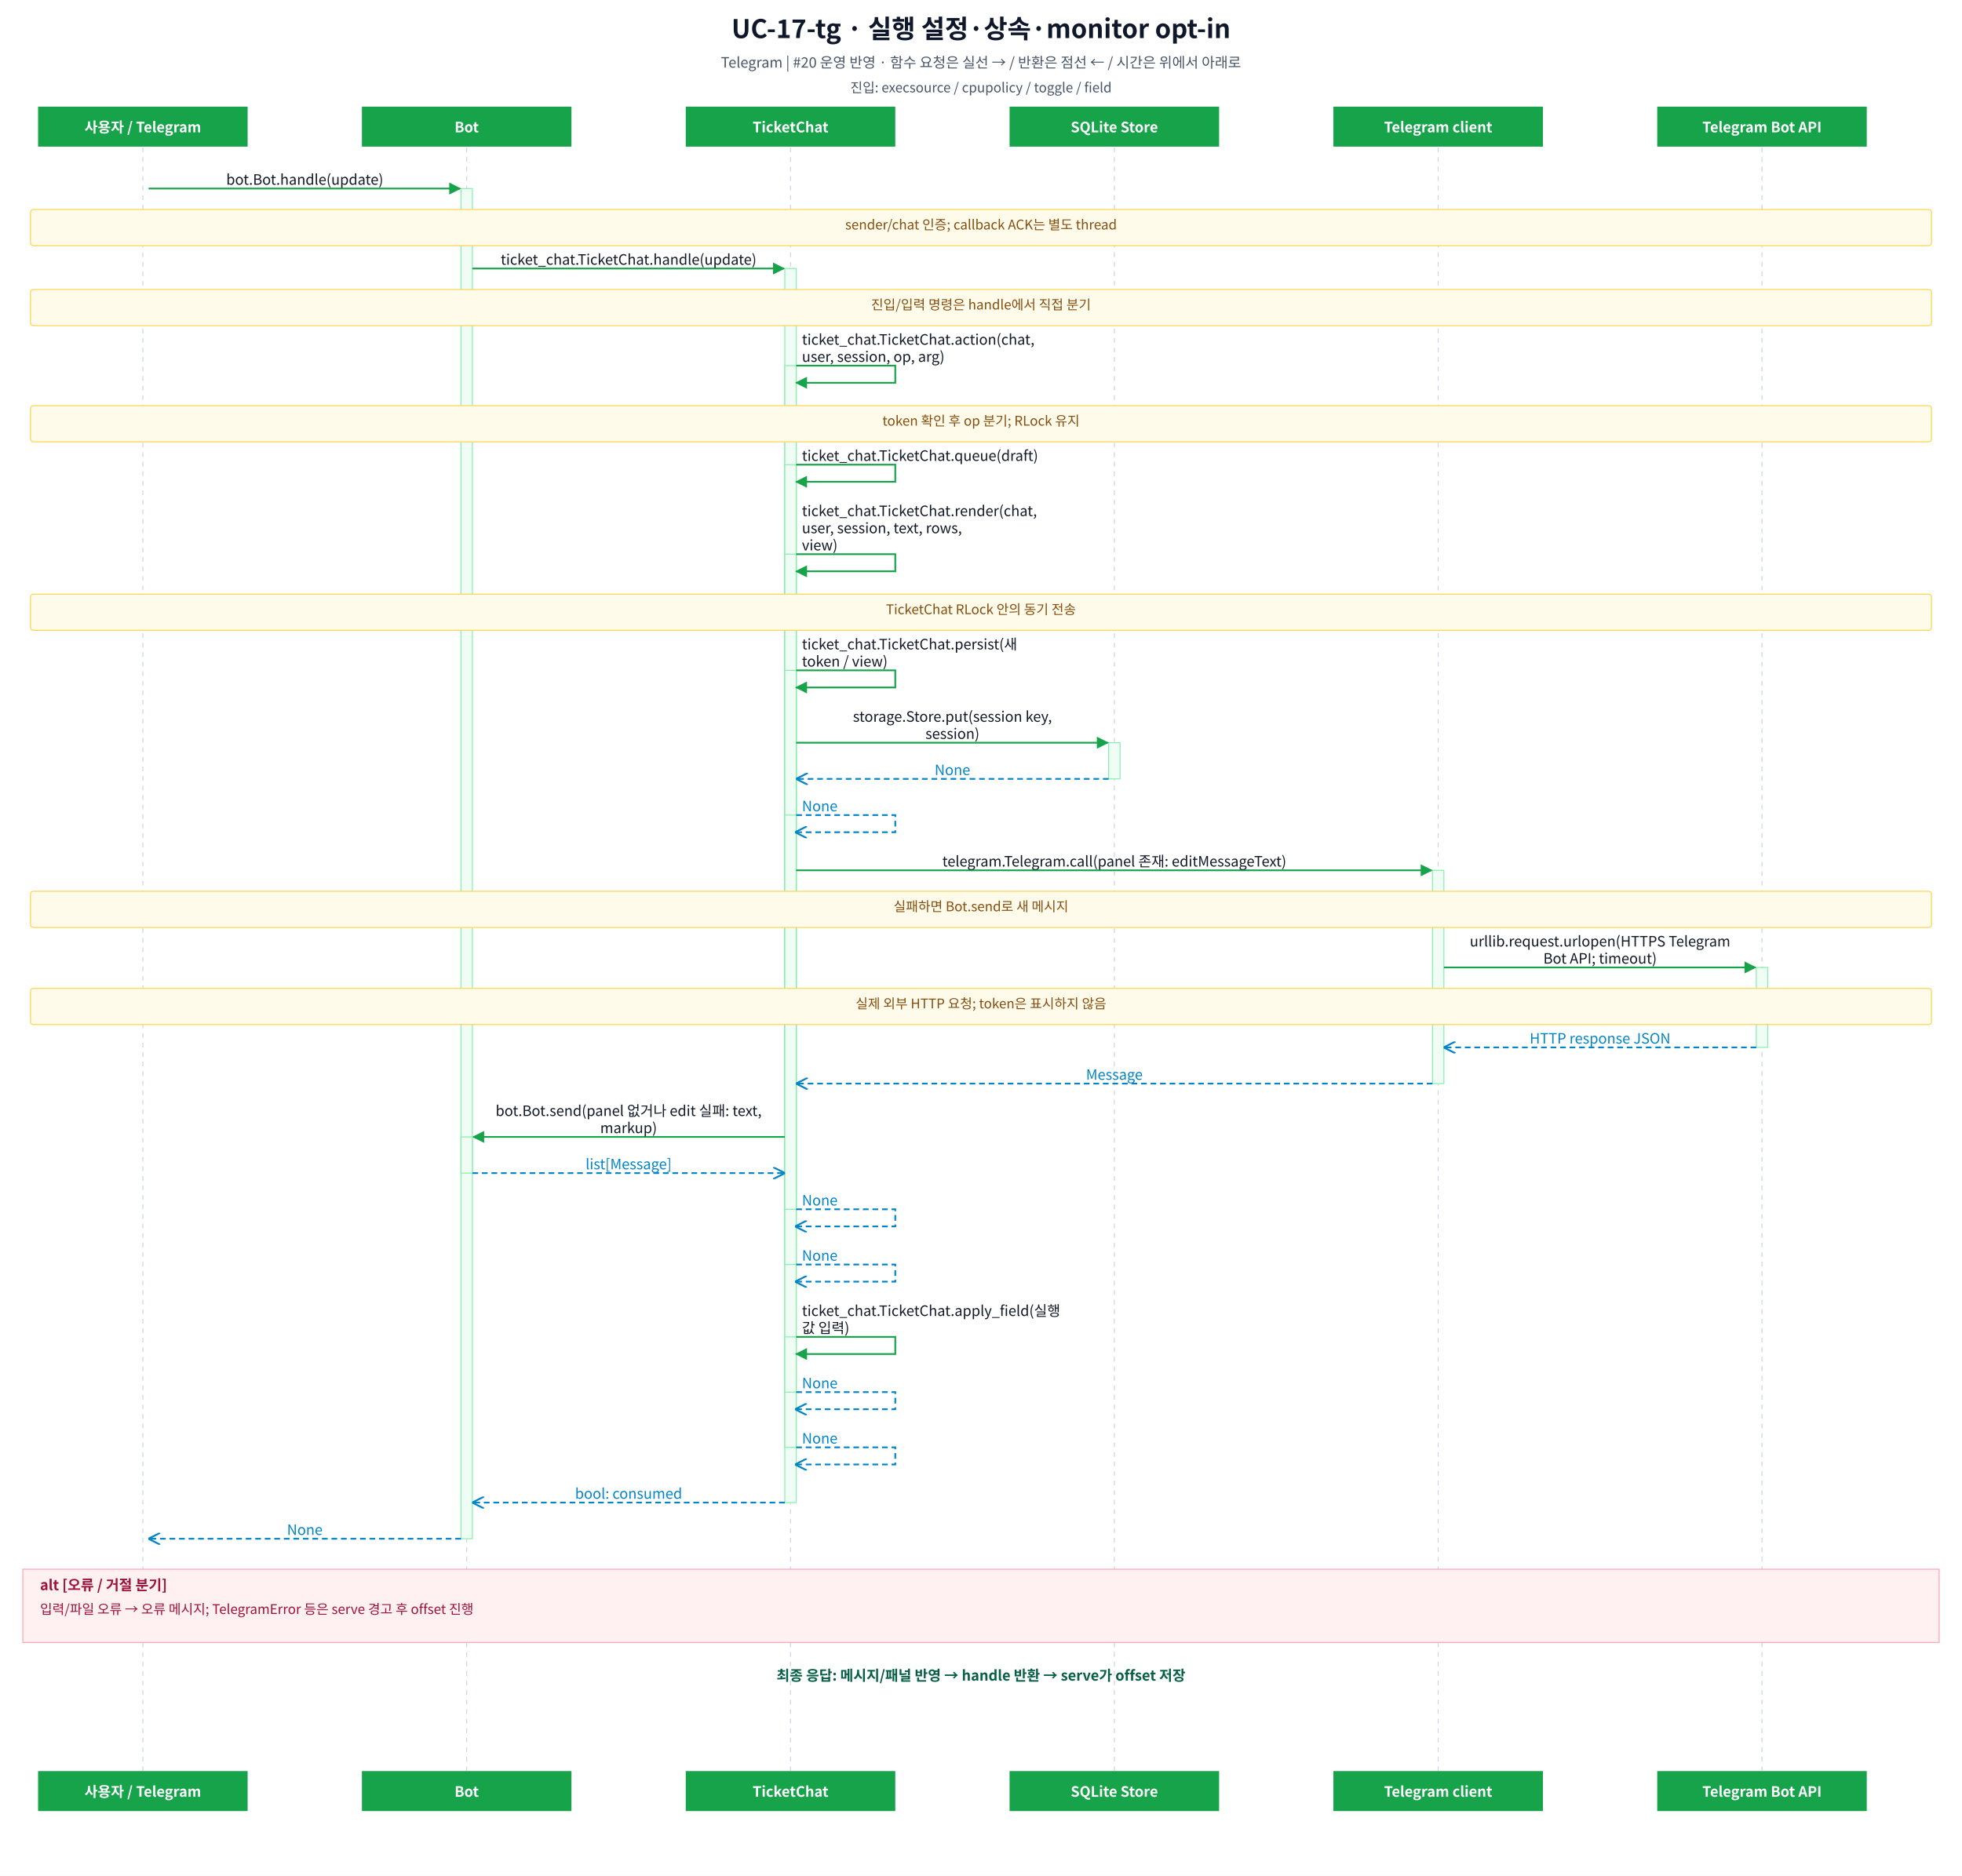
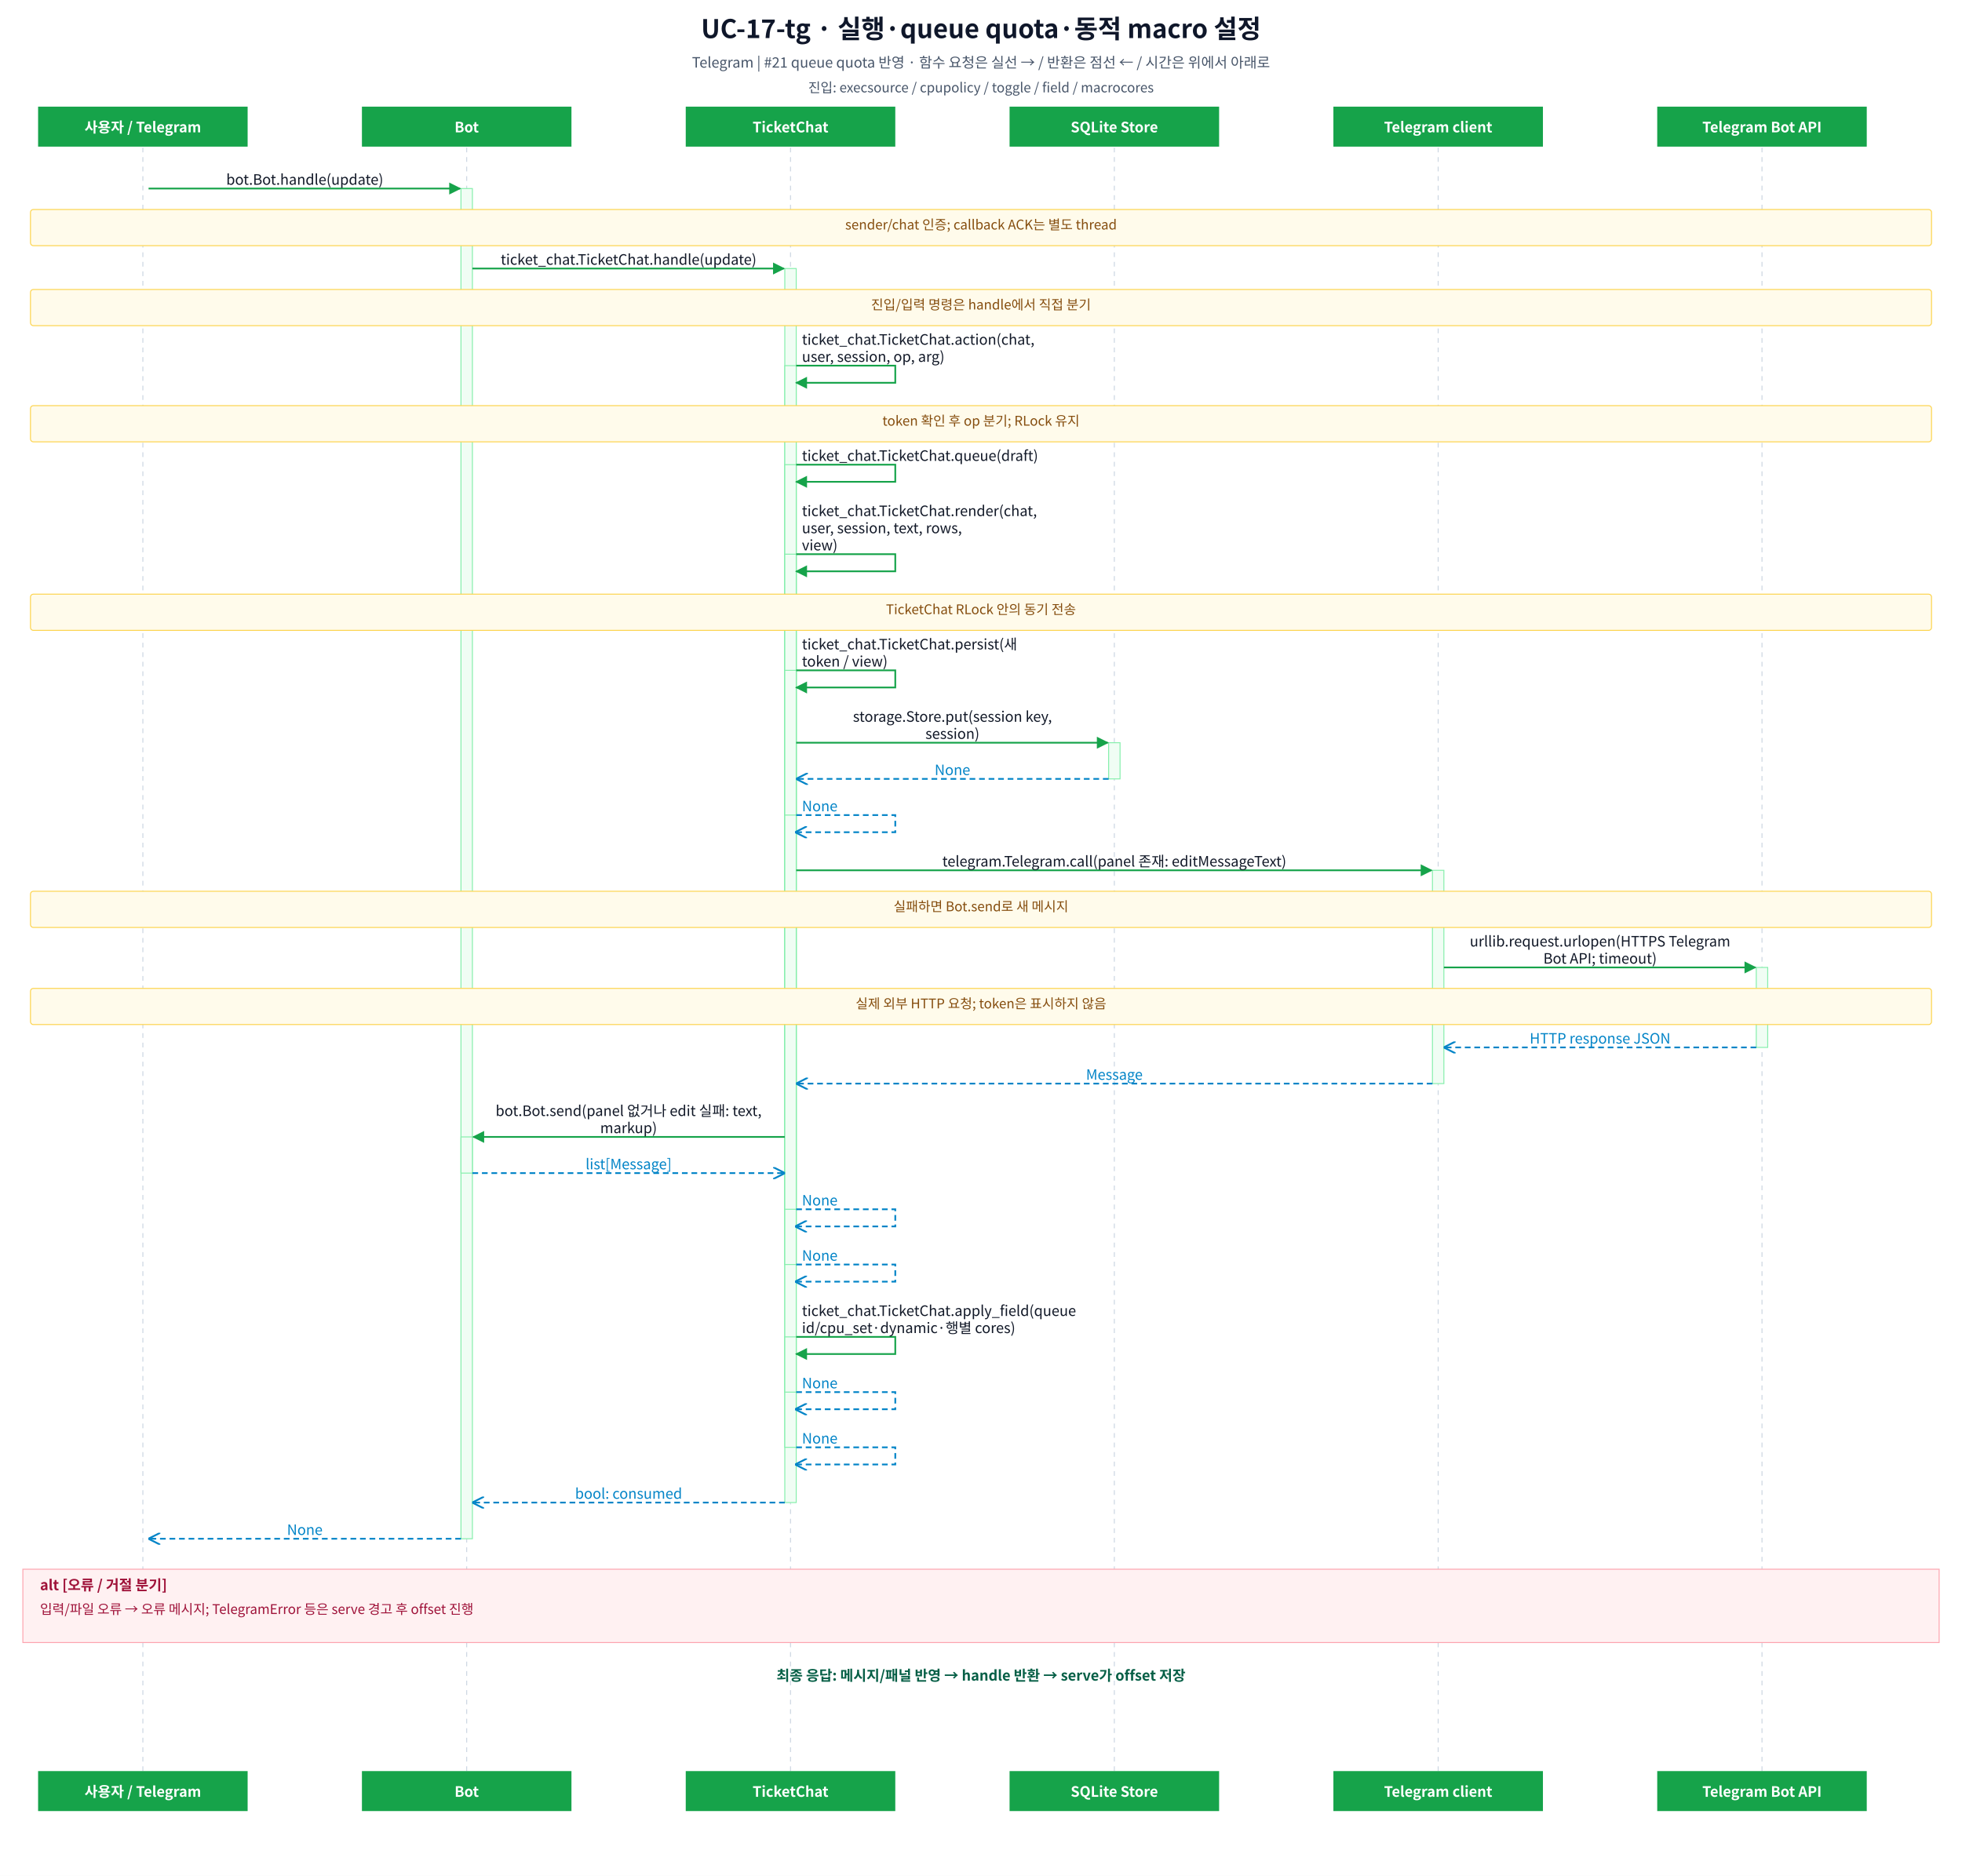
- <svg xmlns="http://www.w3.org/2000/svg" width="2060" height="1970" viewBox="0 0 2060 1970" role="img" aria-label="실행 설정·상속·monitor opt-in">
+ <svg xmlns="http://www.w3.org/2000/svg" width="2060" height="1970" viewBox="0 0 2060 1970" role="img" aria-label="실행·queue quota·동적 macro 설정">
  <defs>
    <marker id="req" viewBox="0 0 10 10" refX="9" refY="5" markerWidth="7" markerHeight="7" orient="auto-start-reverse">
      <path d="M0 0 L10 5 L0 10 z" fill="#16a34a" />
    </marker>
    <marker id="ret" viewBox="0 0 10 10" refX="9" refY="5" markerWidth="7" markerHeight="7" orient="auto-start-reverse">
      <path d="M0 0 L10 5 L0 10" fill="none" stroke="#0284c7" stroke-width="1.5" />
    </marker>
  </defs>
  <rect width="100%" height="100%" fill="white" />
  <g font-family="Noto Sans CJK KR, sans-serif">
-     <text x="1030.0" y="40" text-anchor="middle" font-size="27" fill="#0f172a" font-weight="700">UC-17-tg · 실행 설정·상속·monitor opt-in</text>
-     <text x="1030.0" y="71" text-anchor="middle" font-size="15" fill="#475569">Telegram | #20 운영 반영 · 함수 요청은 실선 → / 반환은 점선 ← / 시간은 위에서 아래로</text>
-     <text x="1030.0" y="97" text-anchor="middle" font-size="14" fill="#475569">진입: execsource / cpupolicy / toggle / field</text>
+     <text x="1030.0" y="40" text-anchor="middle" font-size="27" fill="#0f172a" font-weight="700">UC-17-tg · 실행·queue quota·동적 macro 설정</text>
+     <text x="1030.0" y="71" text-anchor="middle" font-size="15" fill="#475569">Telegram | #21 queue quota 반영 · 함수 요청은 실선 → / 반환은 점선 ← / 시간은 위에서 아래로</text>
+     <text x="1030.0" y="97" text-anchor="middle" font-size="14" fill="#475569">진입: execsource / cpupolicy / toggle / field / macrocores</text>
    <path d="M150.0,155 V1860" stroke="#cbd5e1" stroke-dasharray="5 5" />
    <rect x="40.0" y="112" width="220" height="42" fill="#16a34a" />
    <text x="150.0" y="139" text-anchor="middle" font-size="15" fill="white" font-weight="700">사용자 / Telegram</text>
    <rect x="40.0" y="1860" width="220" height="42" fill="#16a34a" />
    <text x="150.0" y="1887" text-anchor="middle" font-size="15" fill="white" font-weight="700">사용자 / Telegram</text>
    <path d="M490.0,155 V1860" stroke="#cbd5e1" stroke-dasharray="5 5" />
    <rect x="380.0" y="112" width="220" height="42" fill="#16a34a" />
    <text x="490.0" y="139" text-anchor="middle" font-size="15" fill="white" font-weight="700">Bot</text>
    <rect x="380.0" y="1860" width="220" height="42" fill="#16a34a" />
    <text x="490.0" y="1887" text-anchor="middle" font-size="15" fill="white" font-weight="700">Bot</text>
    <path d="M830.0,155 V1860" stroke="#cbd5e1" stroke-dasharray="5 5" />
    <rect x="720.0" y="112" width="220" height="42" fill="#16a34a" />
    <text x="830.0" y="139" text-anchor="middle" font-size="15" fill="white" font-weight="700">TicketChat</text>
    <rect x="720.0" y="1860" width="220" height="42" fill="#16a34a" />
    <text x="830.0" y="1887" text-anchor="middle" font-size="15" fill="white" font-weight="700">TicketChat</text>
    <path d="M1170.0,155 V1860" stroke="#cbd5e1" stroke-dasharray="5 5" />
    <rect x="1060.0" y="112" width="220" height="42" fill="#16a34a" />
    <text x="1170.0" y="139" text-anchor="middle" font-size="15" fill="white" font-weight="700">SQLite Store</text>
    <rect x="1060.0" y="1860" width="220" height="42" fill="#16a34a" />
    <text x="1170.0" y="1887" text-anchor="middle" font-size="15" fill="white" font-weight="700">SQLite Store</text>
    <path d="M1510.0,155 V1860" stroke="#cbd5e1" stroke-dasharray="5 5" />
    <rect x="1400.0" y="112" width="220" height="42" fill="#16a34a" />
    <text x="1510.0" y="139" text-anchor="middle" font-size="15" fill="white" font-weight="700">Telegram client</text>
    <rect x="1400.0" y="1860" width="220" height="42" fill="#16a34a" />
    <text x="1510.0" y="1887" text-anchor="middle" font-size="15" fill="white" font-weight="700">Telegram client</text>
    <path d="M1850.0,155 V1860" stroke="#cbd5e1" stroke-dasharray="5 5" />
    <rect x="1740.0" y="112" width="220" height="42" fill="#16a34a" />
    <text x="1850.0" y="139" text-anchor="middle" font-size="15" fill="white" font-weight="700">Telegram Bot API</text>
    <rect x="1740.0" y="1860" width="220" height="42" fill="#16a34a" />
    <text x="1850.0" y="1887" text-anchor="middle" font-size="15" fill="white" font-weight="700">Telegram Bot API</text>
    <rect x="484.0" y="198" width="12" height="1418" fill="#f0fdf4" stroke="#86efac" />
    <rect x="824.0" y="282" width="12" height="1296" fill="#f0fdf4" stroke="#86efac" />
    <rect x="824.0" y="384" width="12" height="1136" fill="#f0fdf4" stroke="#86efac" />
    <rect x="824.0" y="488" width="12" height="840" fill="#f0fdf4" stroke="#86efac" />
    <rect x="824.0" y="582" width="12" height="688" fill="#f0fdf4" stroke="#86efac" />
    <rect x="1504.0" y="914" width="12" height="224" fill="#f0fdf4" stroke="#86efac" />
    <rect x="824.0" y="704" width="12" height="152" fill="#f0fdf4" stroke="#86efac" />
    <rect x="1844.0" y="1016" width="12" height="84" fill="#f0fdf4" stroke="#86efac" />
    <rect x="824.0" y="1404" width="12" height="58" fill="#f0fdf4" stroke="#86efac" />
    <rect x="1164.0" y="780" width="12" height="38" fill="#f0fdf4" stroke="#86efac" />
    <rect x="484.0" y="1194" width="12" height="38" fill="#f0fdf4" stroke="#86efac" />
    <path d="M156.0,198 H483.0" fill="none" stroke="#16a34a" stroke-width="1.8" marker-end="url(#req)" />
    <text x="320.0" y="194" text-anchor="middle" font-size="15" fill="#111827">bot.Bot.handle(update)</text>
    <rect x="32" y="220" width="1996" height="38" rx="3" fill="#fffbeb" stroke="#fcd34d" />
    <text x="1030.0" y="241" text-anchor="middle" font-size="14" fill="#854d0e">sender/chat 인증; callback ACK는 별도 thread</text>
    <path d="M496.0,282 H823.0" fill="none" stroke="#16a34a" stroke-width="1.8" marker-end="url(#req)" />
    <text x="660.0" y="278" text-anchor="middle" font-size="15" fill="#111827">ticket_chat.TicketChat.handle(update)</text>
    <rect x="32" y="304" width="1996" height="38" rx="3" fill="#fffbeb" stroke="#fcd34d" />
    <text x="1030.0" y="325" text-anchor="middle" font-size="14" fill="#854d0e">진입/입력 명령은 handle에서 직접 분기</text>
    <path d="M836.0,384 H940.0 V402 H836.0" fill="none" stroke="#16a34a" stroke-width="1.8" marker-end="url(#req)" />
    <text x="842.0" y="362" text-anchor="start" font-size="15" fill="#111827">ticket_chat.TicketChat.action(chat,</text>
    <text x="842.0" y="380" text-anchor="start" font-size="15" fill="#111827">user, session, op, arg)</text>
    <rect x="32" y="426" width="1996" height="38" rx="3" fill="#fffbeb" stroke="#fcd34d" />
    <text x="1030.0" y="447" text-anchor="middle" font-size="14" fill="#854d0e">token 확인 후 op 분기; RLock 유지</text>
    <path d="M836.0,488 H940.0 V506 H836.0" fill="none" stroke="#16a34a" stroke-width="1.8" marker-end="url(#req)" />
    <text x="842.0" y="484" text-anchor="start" font-size="15" fill="#111827">ticket_chat.TicketChat.queue(draft)</text>
    <path d="M836.0,582 H940.0 V600 H836.0" fill="none" stroke="#16a34a" stroke-width="1.8" marker-end="url(#req)" />
    <text x="842.0" y="542" text-anchor="start" font-size="15" fill="#111827">ticket_chat.TicketChat.render(chat,</text>
    <text x="842.0" y="560" text-anchor="start" font-size="15" fill="#111827">user, session, text, rows,</text>
    <text x="842.0" y="578" text-anchor="start" font-size="15" fill="#111827">view)</text>
    <rect x="32" y="624" width="1996" height="38" rx="3" fill="#fffbeb" stroke="#fcd34d" />
    <text x="1030.0" y="645" text-anchor="middle" font-size="14" fill="#854d0e">TicketChat RLock 안의 동기 전송</text>
    <path d="M836.0,704 H940.0 V722 H836.0" fill="none" stroke="#16a34a" stroke-width="1.8" marker-end="url(#req)" />
    <text x="842.0" y="682" text-anchor="start" font-size="15" fill="#111827">ticket_chat.TicketChat.persist(새</text>
    <text x="842.0" y="700" text-anchor="start" font-size="15" fill="#111827">token / view)</text>
    <path d="M836.0,780 H1163.0" fill="none" stroke="#16a34a" stroke-width="1.8" marker-end="url(#req)" />
    <text x="1000.0" y="758" text-anchor="middle" font-size="15" fill="#111827">storage.Store.put(session key,</text>
    <text x="1000.0" y="776" text-anchor="middle" font-size="15" fill="#111827">session)</text>
    <path d="M1164.0,818 H837.0" fill="none" stroke="#0284c7" stroke-width="1.8" stroke-dasharray="6 4" marker-end="url(#ret)" />
    <text x="1000.0" y="814" text-anchor="middle" font-size="15" fill="#0284c7">None</text>
    <path d="M836.0,856 H940.0 V874 H836.0" fill="none" stroke="#0284c7" stroke-width="1.8" stroke-dasharray="6 4" marker-end="url(#ret)" />
    <text x="842.0" y="852" text-anchor="start" font-size="15" fill="#0284c7">None</text>
    <path d="M836.0,914 H1503.0" fill="none" stroke="#16a34a" stroke-width="1.8" marker-end="url(#req)" />
    <text x="1170.0" y="910" text-anchor="middle" font-size="15" fill="#111827">telegram.Telegram.call(panel 존재: editMessageText)</text>
    <rect x="32" y="936" width="1996" height="38" rx="3" fill="#fffbeb" stroke="#fcd34d" />
    <text x="1030.0" y="957" text-anchor="middle" font-size="14" fill="#854d0e">실패하면 Bot.send로 새 메시지</text>
    <path d="M1516.0,1016 H1843.0" fill="none" stroke="#16a34a" stroke-width="1.8" marker-end="url(#req)" />
    <text x="1680.0" y="994" text-anchor="middle" font-size="15" fill="#111827">urllib.request.urlopen(HTTPS Telegram</text>
    <text x="1680.0" y="1012" text-anchor="middle" font-size="15" fill="#111827">Bot API; timeout)</text>
    <rect x="32" y="1038" width="1996" height="38" rx="3" fill="#fffbeb" stroke="#fcd34d" />
    <text x="1030.0" y="1059" text-anchor="middle" font-size="14" fill="#854d0e">실제 외부 HTTP 요청; token은 표시하지 않음</text>
    <path d="M1844.0,1100 H1517.0" fill="none" stroke="#0284c7" stroke-width="1.8" stroke-dasharray="6 4" marker-end="url(#ret)" />
    <text x="1680.0" y="1096" text-anchor="middle" font-size="15" fill="#0284c7">HTTP response JSON</text>
    <path d="M1504.0,1138 H837.0" fill="none" stroke="#0284c7" stroke-width="1.8" stroke-dasharray="6 4" marker-end="url(#ret)" />
    <text x="1170.0" y="1134" text-anchor="middle" font-size="15" fill="#0284c7">Message</text>
    <path d="M824.0,1194 H497.0" fill="none" stroke="#16a34a" stroke-width="1.8" marker-end="url(#req)" />
    <text x="660.0" y="1172" text-anchor="middle" font-size="15" fill="#111827">bot.Bot.send(panel 없거나 edit 실패: text,</text>
    <text x="660.0" y="1190" text-anchor="middle" font-size="15" fill="#111827">markup)</text>
    <path d="M496.0,1232 H823.0" fill="none" stroke="#0284c7" stroke-width="1.8" stroke-dasharray="6 4" marker-end="url(#ret)" />
    <text x="660.0" y="1228" text-anchor="middle" font-size="15" fill="#0284c7">list[Message]</text>
    <path d="M836.0,1270 H940.0 V1288 H836.0" fill="none" stroke="#0284c7" stroke-width="1.8" stroke-dasharray="6 4" marker-end="url(#ret)" />
    <text x="842.0" y="1266" text-anchor="start" font-size="15" fill="#0284c7">None</text>
    <path d="M836.0,1328 H940.0 V1346 H836.0" fill="none" stroke="#0284c7" stroke-width="1.8" stroke-dasharray="6 4" marker-end="url(#ret)" />
    <text x="842.0" y="1324" text-anchor="start" font-size="15" fill="#0284c7">None</text>
    <path d="M836.0,1404 H940.0 V1422 H836.0" fill="none" stroke="#16a34a" stroke-width="1.8" marker-end="url(#req)" />
-     <text x="842.0" y="1382" text-anchor="start" font-size="15" fill="#111827">ticket_chat.TicketChat.apply_field(실행</text>
-     <text x="842.0" y="1400" text-anchor="start" font-size="15" fill="#111827">값 입력)</text>
+     <text x="842.0" y="1382" text-anchor="start" font-size="15" fill="#111827">ticket_chat.TicketChat.apply_field(queue</text>
+     <text x="842.0" y="1400" text-anchor="start" font-size="15" fill="#111827">id/cpu_set·dynamic·행별 cores)</text>
    <path d="M836.0,1462 H940.0 V1480 H836.0" fill="none" stroke="#0284c7" stroke-width="1.8" stroke-dasharray="6 4" marker-end="url(#ret)" />
    <text x="842.0" y="1458" text-anchor="start" font-size="15" fill="#0284c7">None</text>
    <path d="M836.0,1520 H940.0 V1538 H836.0" fill="none" stroke="#0284c7" stroke-width="1.8" stroke-dasharray="6 4" marker-end="url(#ret)" />
    <text x="842.0" y="1516" text-anchor="start" font-size="15" fill="#0284c7">None</text>
    <path d="M824.0,1578 H497.0" fill="none" stroke="#0284c7" stroke-width="1.8" stroke-dasharray="6 4" marker-end="url(#ret)" />
    <text x="660.0" y="1574" text-anchor="middle" font-size="15" fill="#0284c7">bool: consumed</text>
    <path d="M484.0,1616 H157.0" fill="none" stroke="#0284c7" stroke-width="1.8" stroke-dasharray="6 4" marker-end="url(#ret)" />
    <text x="320.0" y="1612" text-anchor="middle" font-size="15" fill="#0284c7">None</text>
    <rect x="24" y="1648" width="2012" height="77" fill="#fff1f2" stroke="#fda4af" />
    <text x="42" y="1670" text-anchor="start" font-size="15" fill="#9f1239" font-weight="700">alt [오류 / 거절 분기]</text>
    <text x="42" y="1695" text-anchor="start" font-size="14" fill="#9f1239">입력/파일 오류 → 오류 메시지; TelegramError 등은 serve 경고 후 offset 진행</text>
    <text x="1030.0" y="1765" text-anchor="middle" font-size="15" fill="#065f46" font-weight="700">최종 응답: 메시지/패널 반영 → handle 반환 → serve가 offset 저장</text>
  </g>
</svg>
